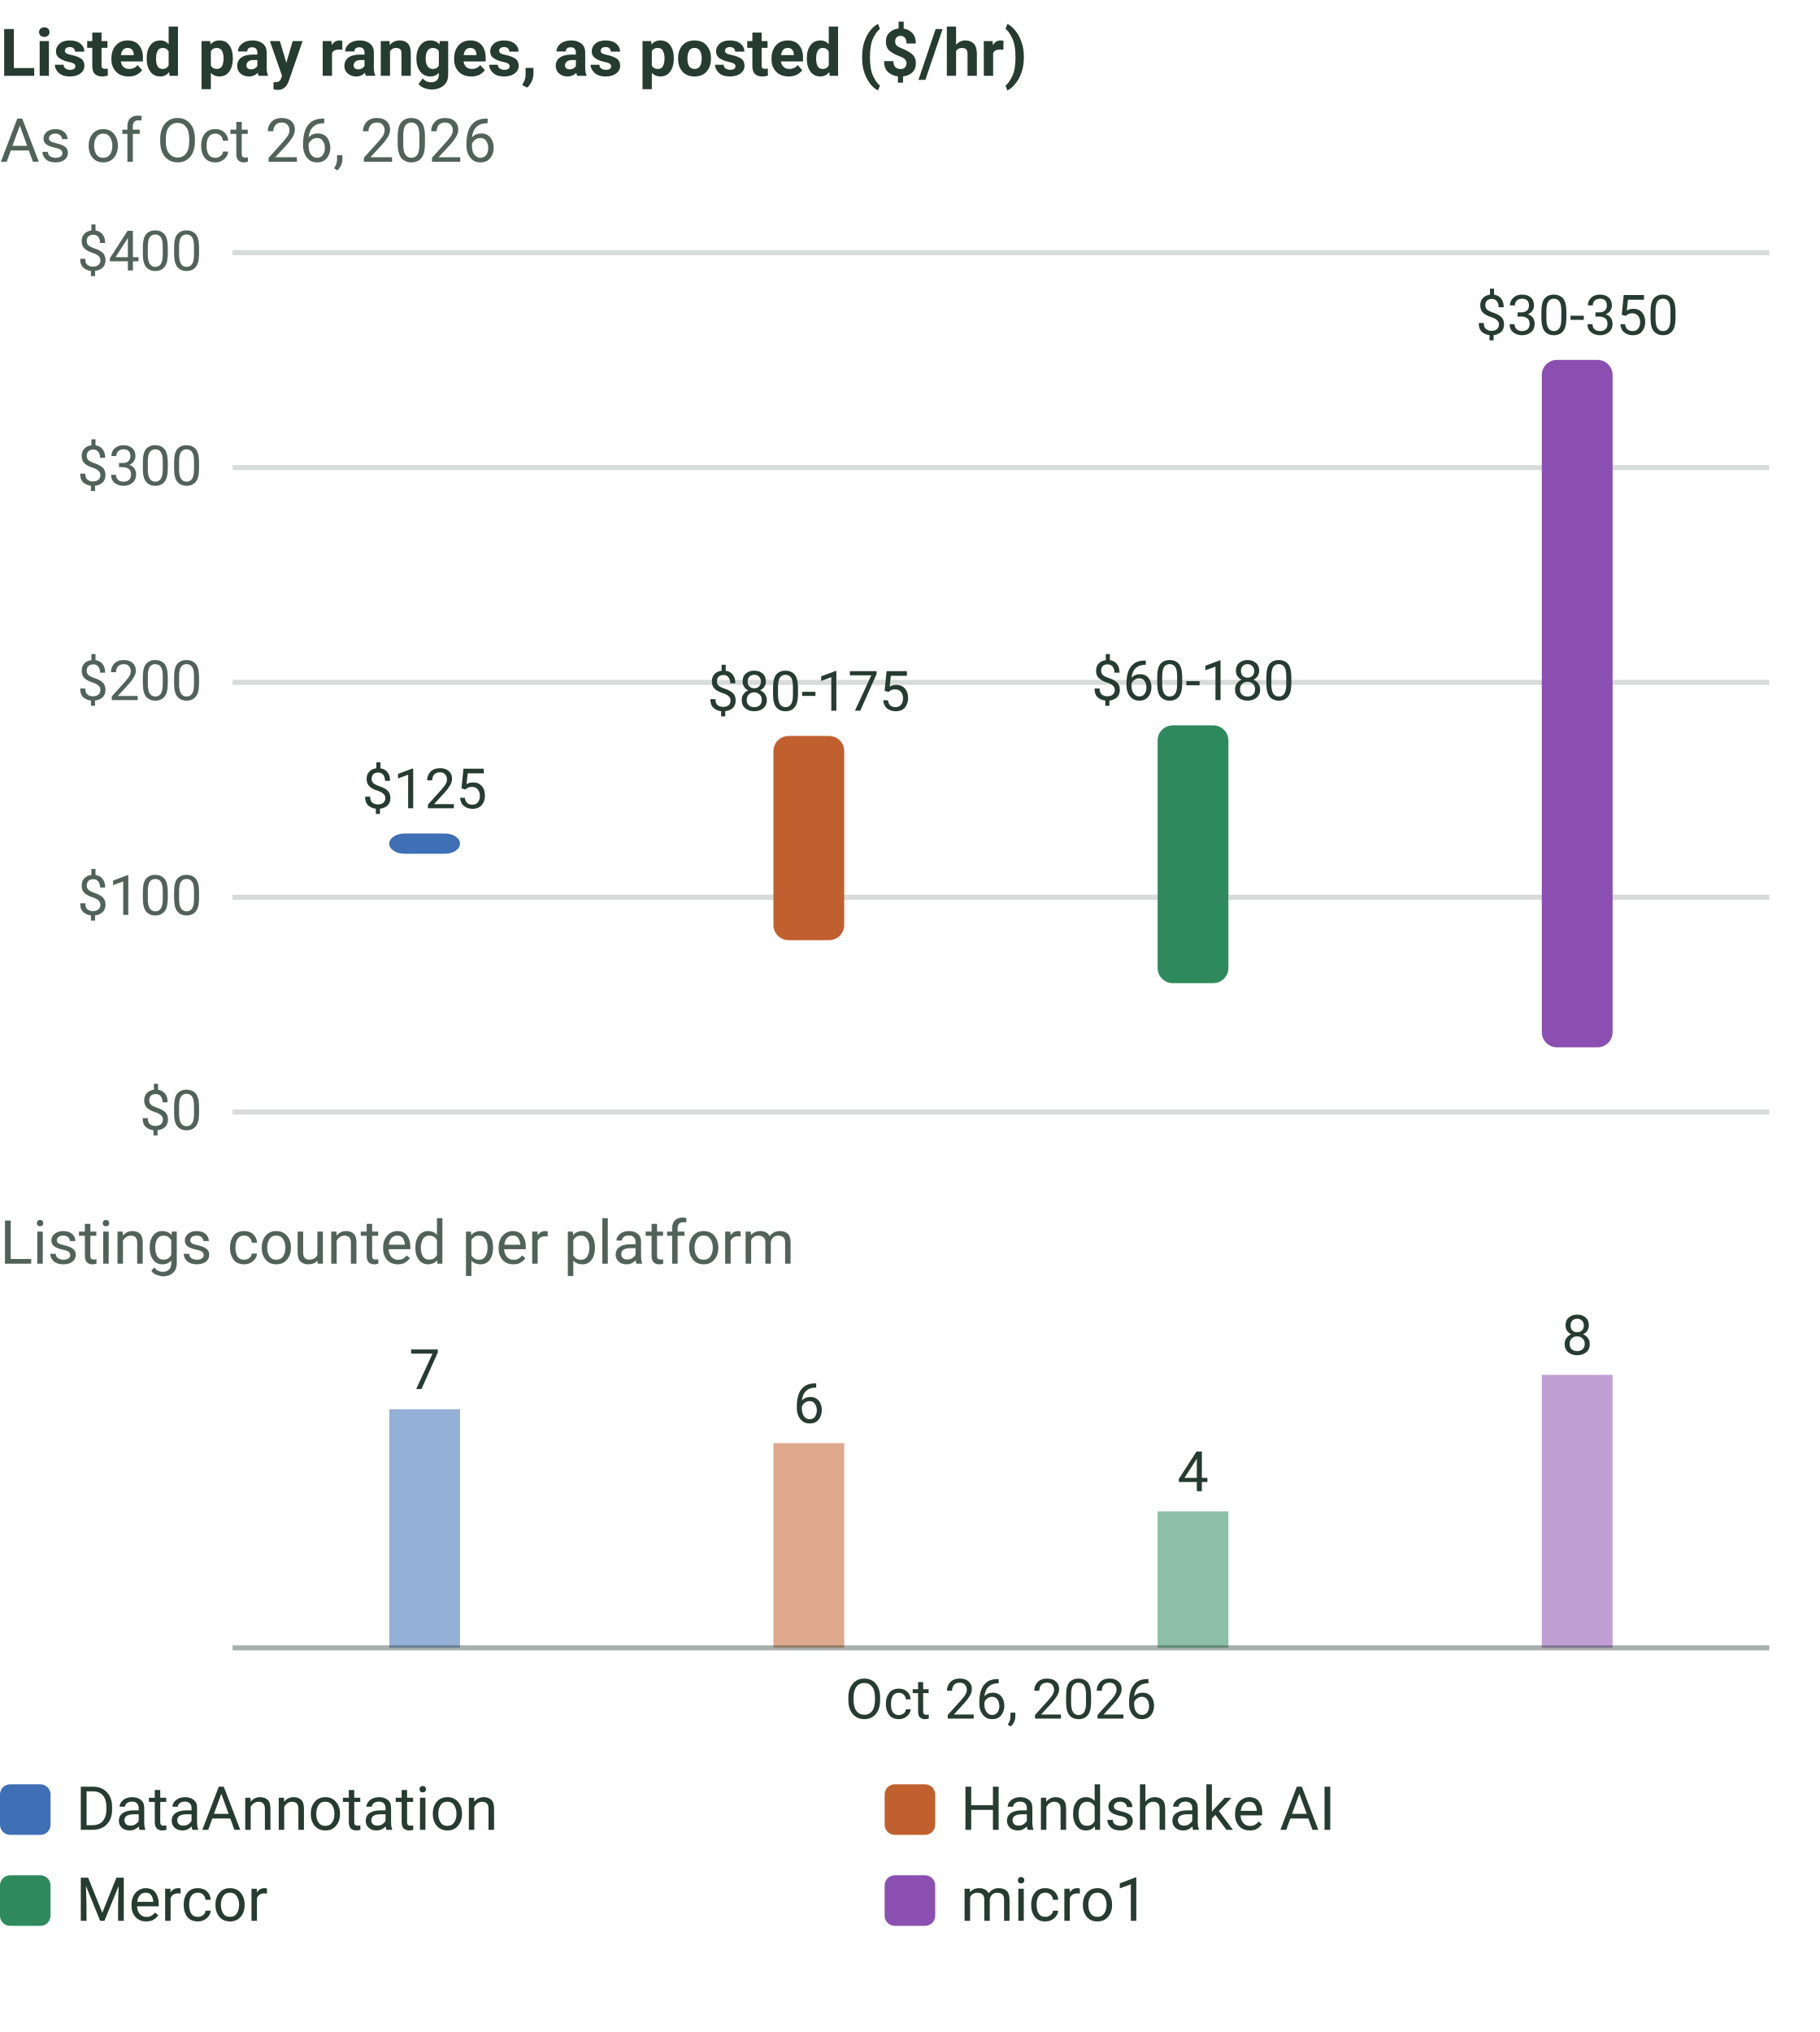
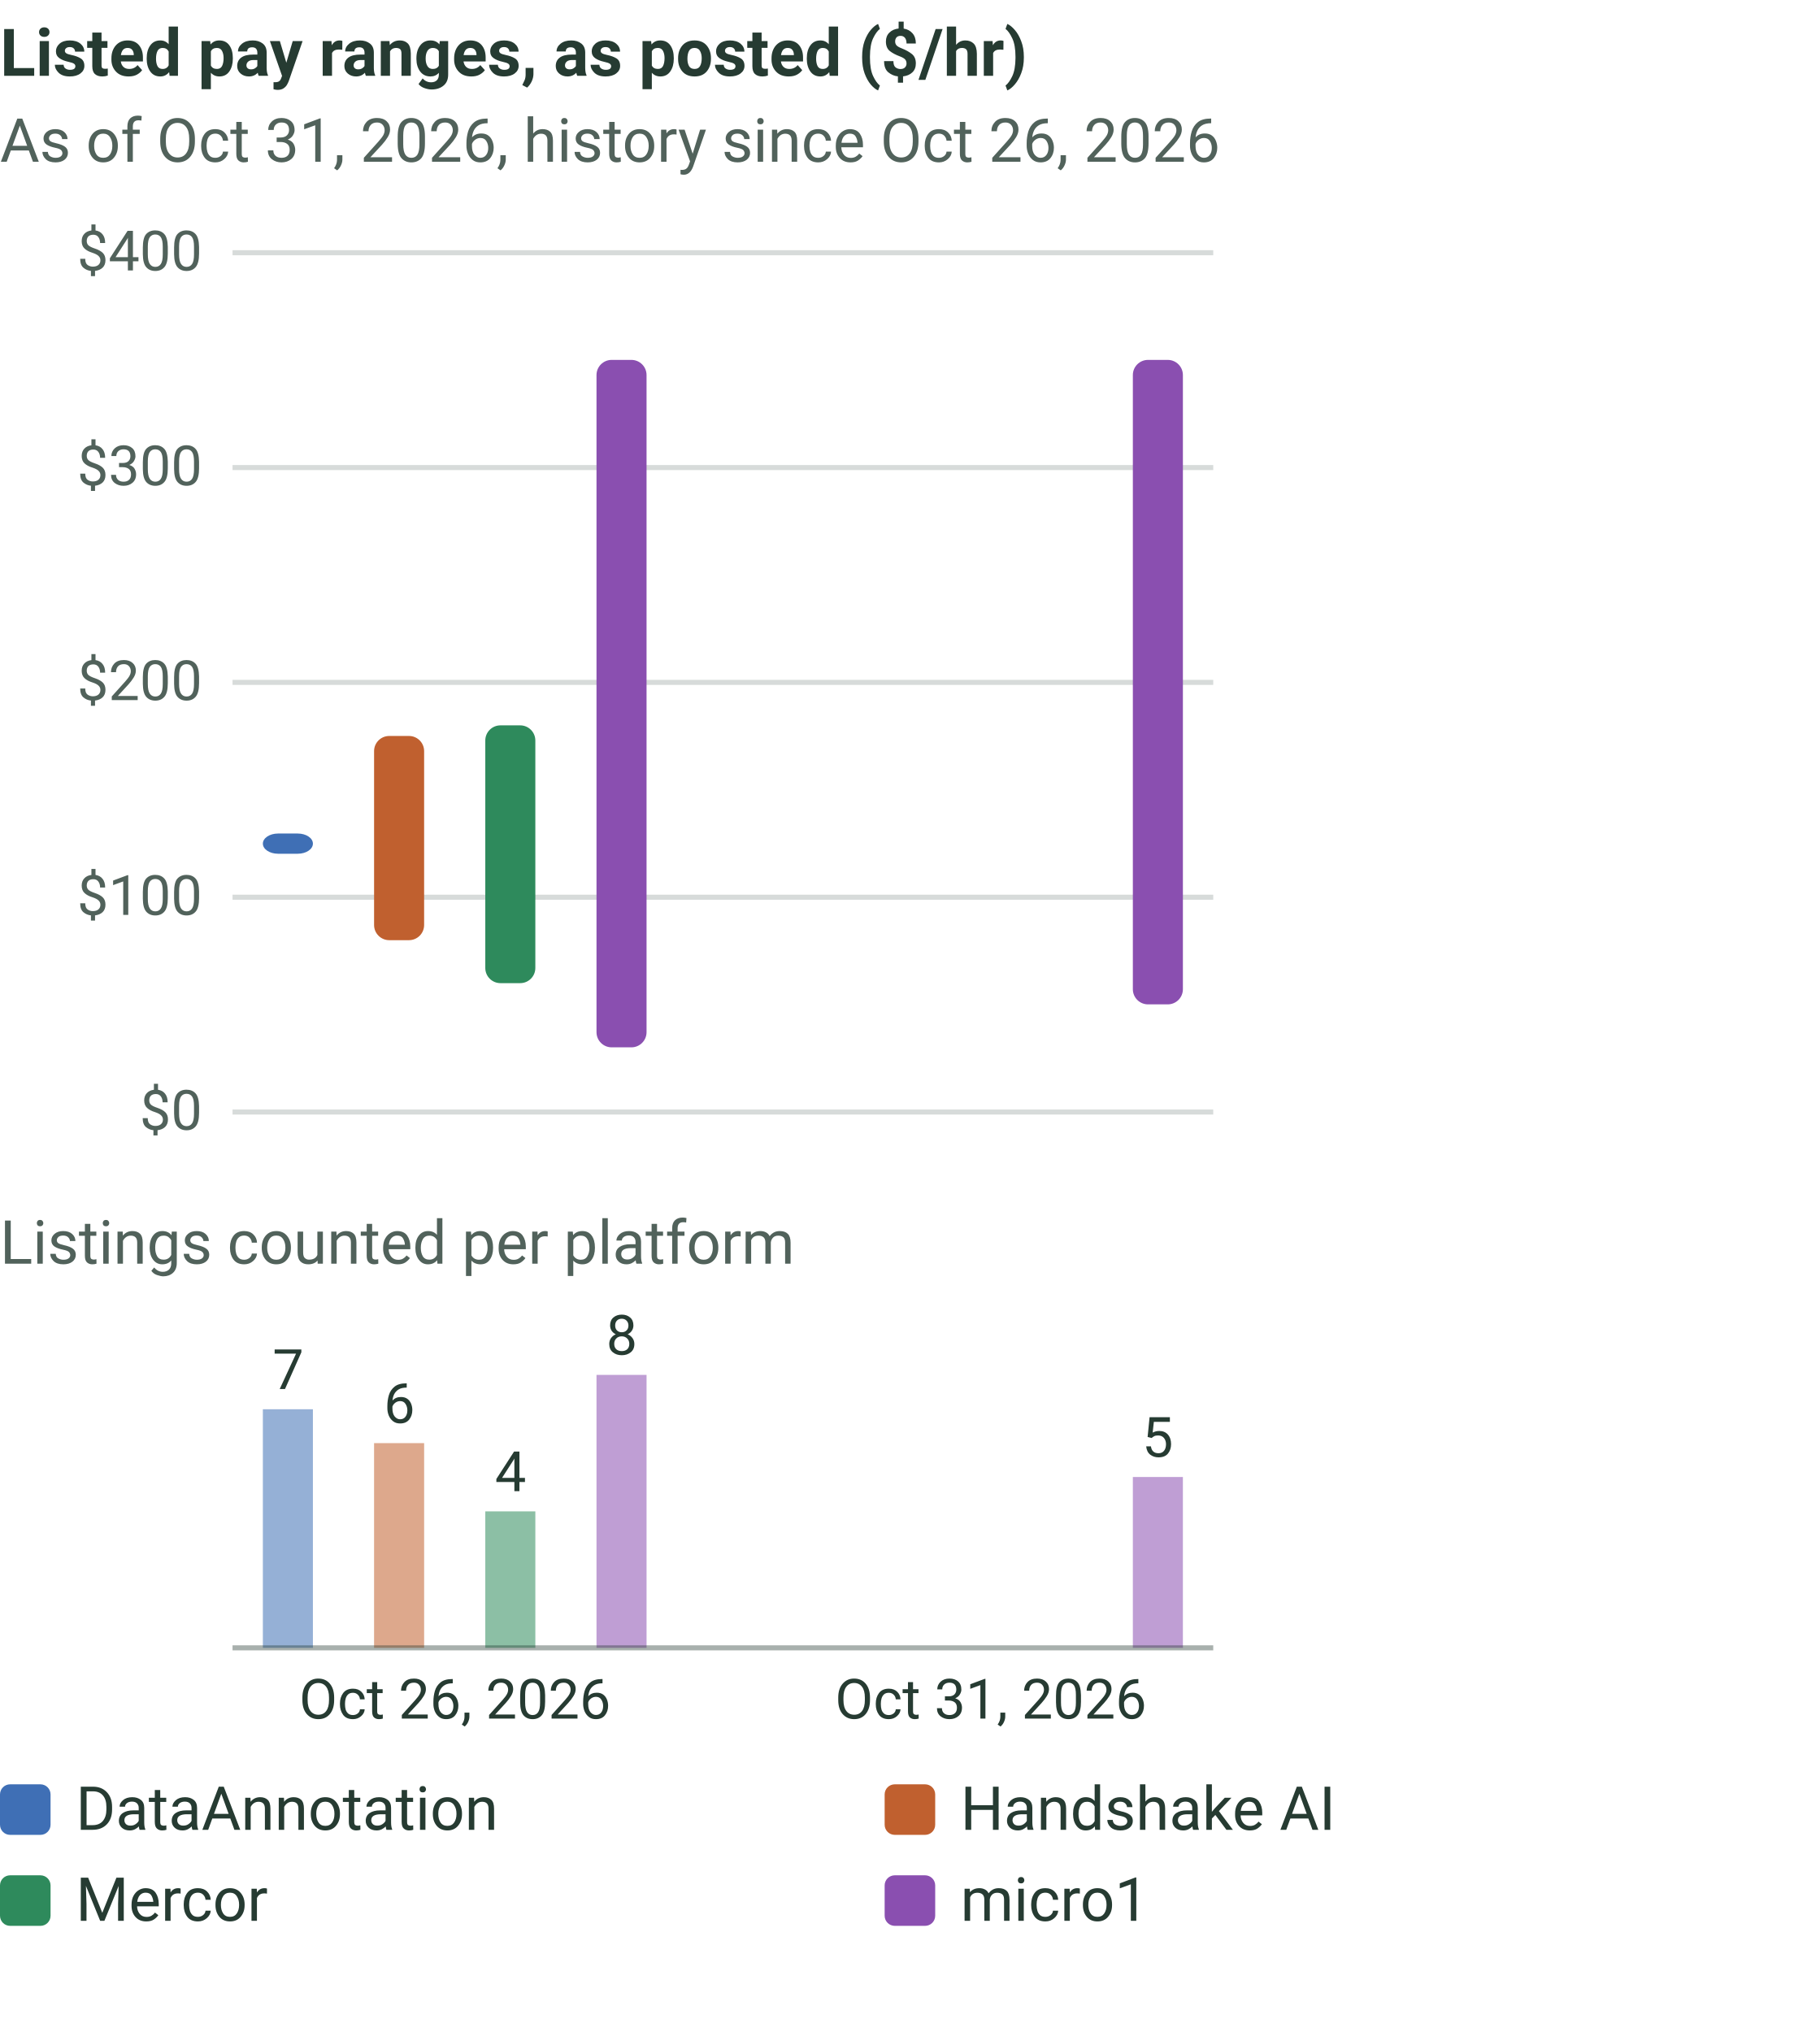
<svg xmlns="http://www.w3.org/2000/svg" class="pt-chart-svg" viewBox="0 0 360 402" width="100%" role="img" aria-labelledby="ptc-accounting-and-finance-title ptc-accounting-and-finance-desc" preserveAspectRatio="xMinYMin meet" font-family="system-ui, -apple-system, Segoe UI, Roboto, sans-serif" font-size="12" style="max-width:360px;height:auto;color:#263b32;background:#fffdf6">
  <text x="0" y="15" font-weight="700" font-size="13" fill="currentColor">Listed pay ranges, as posted ($/hr)</text>
-   <text x="0" y="32" font-size="12" fill="currentColor" opacity=".8">As of Oct 26, 2026</text>
-   <line x1="46" x2="350" y1="220.0" y2="220.0" stroke="currentColor" stroke-opacity=".18" />
+   <text x="0" y="32" font-size="12" fill="currentColor" opacity=".8">As of Oct 31, 2026, history since Oct 26, 2026</text>
+   <line x1="46" x2="240" y1="220.0" y2="220.0" stroke="currentColor" stroke-opacity=".18" />
  <text x="40" y="223.5" text-anchor="end" font-size="11" fill="currentColor" opacity=".8">$0</text>
-   <line x1="46" x2="350" y1="177.5" y2="177.5" stroke="currentColor" stroke-opacity=".18" />
+   <line x1="46" x2="240" y1="177.5" y2="177.5" stroke="currentColor" stroke-opacity=".18" />
  <text x="40" y="181.0" text-anchor="end" font-size="11" fill="currentColor" opacity=".8">$100</text>
-   <line x1="46" x2="350" y1="135.0" y2="135.0" stroke="currentColor" stroke-opacity=".18" />
+   <line x1="46" x2="240" y1="135.0" y2="135.0" stroke="currentColor" stroke-opacity=".18" />
  <text x="40" y="138.5" text-anchor="end" font-size="11" fill="currentColor" opacity=".8">$200</text>
-   <line x1="46" x2="350" y1="92.5" y2="92.5" stroke="currentColor" stroke-opacity=".18" />
+   <line x1="46" x2="240" y1="92.5" y2="92.5" stroke="currentColor" stroke-opacity=".18" />
  <text x="40" y="96.0" text-anchor="end" font-size="11" fill="currentColor" opacity=".8">$300</text>
-   <line x1="46" x2="350" y1="50.0" y2="50.0" stroke="currentColor" stroke-opacity=".18" />
+   <line x1="46" x2="240" y1="50.0" y2="50.0" stroke="currentColor" stroke-opacity=".18" />
  <text x="40" y="53.5" text-anchor="end" font-size="11" fill="currentColor" opacity=".8">$400</text>
-   <rect x="77.0" y="164.9" width="14.0" height="4.0" rx="3" fill="#3f6fb5" />
-   <text x="84.0" y="159.9" text-anchor="middle" font-size="11" fill="currentColor">$125</text>
-   <rect x="77.0" y="278.8" width="14.0" height="47.2" fill="#3f6fb5" fill-opacity=".55" />
-   <text x="84.0" y="274.8" text-anchor="middle" font-size="11" fill="currentColor">7</text>
-   <rect x="153.0" y="145.6" width="14.0" height="40.4" rx="3" fill="#c0602f" />
-   <text x="160.0" y="140.6" text-anchor="middle" font-size="11" fill="currentColor">$80-175</text>
-   <rect x="153.0" y="285.5" width="14.0" height="40.5" fill="#c0602f" fill-opacity=".55" />
-   <text x="160.0" y="281.5" text-anchor="middle" font-size="11" fill="currentColor">6</text>
-   <rect x="229.0" y="143.5" width="14.0" height="51.0" rx="3" fill="#2e8a5c" />
-   <text x="236.0" y="138.5" text-anchor="middle" font-size="11" fill="currentColor">$60-180</text>
-   <rect x="229.0" y="299.0" width="14.0" height="27.0" fill="#2e8a5c" fill-opacity=".55" />
-   <text x="236.0" y="295.0" text-anchor="middle" font-size="11" fill="currentColor">4</text>
-   <rect x="305.0" y="71.2" width="14.0" height="136.0" rx="3" fill="#8a4fb0" />
-   <text x="312.0" y="66.2" text-anchor="middle" font-size="11" fill="currentColor">$30-350</text>
-   <rect x="305.0" y="272.0" width="14.0" height="54.0" fill="#8a4fb0" fill-opacity=".55" />
-   <text x="312.0" y="268.0" text-anchor="middle" font-size="11" fill="currentColor">8</text>
-   <text x="198.0" y="340" text-anchor="middle" font-size="11" fill="currentColor">Oct 26, 2026</text>
-   <line x1="46" x2="350" y1="326" y2="326" stroke="currentColor" stroke-opacity=".4" />
+   <rect x="52.0" y="164.9" width="9.9" height="4.0" rx="3" fill="#3f6fb5" />
+   <rect x="52.0" y="278.8" width="9.9" height="47.2" fill="#3f6fb5" fill-opacity=".55" />
+   <text x="57.0" y="274.8" text-anchor="middle" font-size="11" fill="currentColor">7</text>
+   <rect x="74.0" y="145.6" width="9.9" height="40.4" rx="3" fill="#c0602f" />
+   <rect x="74.0" y="285.5" width="9.9" height="40.5" fill="#c0602f" fill-opacity=".55" />
+   <text x="79.0" y="281.5" text-anchor="middle" font-size="11" fill="currentColor">6</text>
+   <rect x="96.0" y="143.5" width="9.9" height="51.0" rx="3" fill="#2e8a5c" />
+   <rect x="96.0" y="299.0" width="9.9" height="27.0" fill="#2e8a5c" fill-opacity=".55" />
+   <text x="101.0" y="295.0" text-anchor="middle" font-size="11" fill="currentColor">4</text>
+   <rect x="118.0" y="71.2" width="9.9" height="136.0" rx="3" fill="#8a4fb0" />
+   <rect x="118.0" y="272.0" width="9.9" height="54.0" fill="#8a4fb0" fill-opacity=".55" />
+   <text x="123.0" y="268.0" text-anchor="middle" font-size="11" fill="currentColor">8</text>
+   <text x="90.0" y="340" text-anchor="middle" font-size="11" fill="currentColor">Oct 26, 2026</text>
+   <rect x="224.1" y="71.2" width="9.9" height="127.5" rx="3" fill="#8a4fb0" />
+   <rect x="224.1" y="292.2" width="9.9" height="33.8" fill="#8a4fb0" fill-opacity=".55" />
+   <text x="229.0" y="288.2" text-anchor="middle" font-size="11" fill="currentColor">5</text>
+   <text x="196.0" y="340" text-anchor="middle" font-size="11" fill="currentColor">Oct 31, 2026</text>
+   <line x1="46" x2="240" y1="326" y2="326" stroke="currentColor" stroke-opacity=".4" />
  <text x="0" y="250" font-size="12" fill="currentColor" opacity=".8">Listings counted per platform</text>
  <rect x="0" y="353" width="10" height="10" rx="2" fill="#3f6fb5" />
  <text x="15" y="362" font-size="12" fill="currentColor">DataAnnotation</text>
  <rect x="175" y="353" width="10" height="10" rx="2" fill="#c0602f" />
  <text x="190" y="362" font-size="12" fill="currentColor">Handshake AI</text>
  <rect x="0" y="371" width="10" height="10" rx="2" fill="#2e8a5c" />
  <text x="15" y="380" font-size="12" fill="currentColor">Mercor</text>
  <rect x="175" y="371" width="10" height="10" rx="2" fill="#8a4fb0" />
  <text x="190" y="380" font-size="12" fill="currentColor">micro1</text>
</svg>
